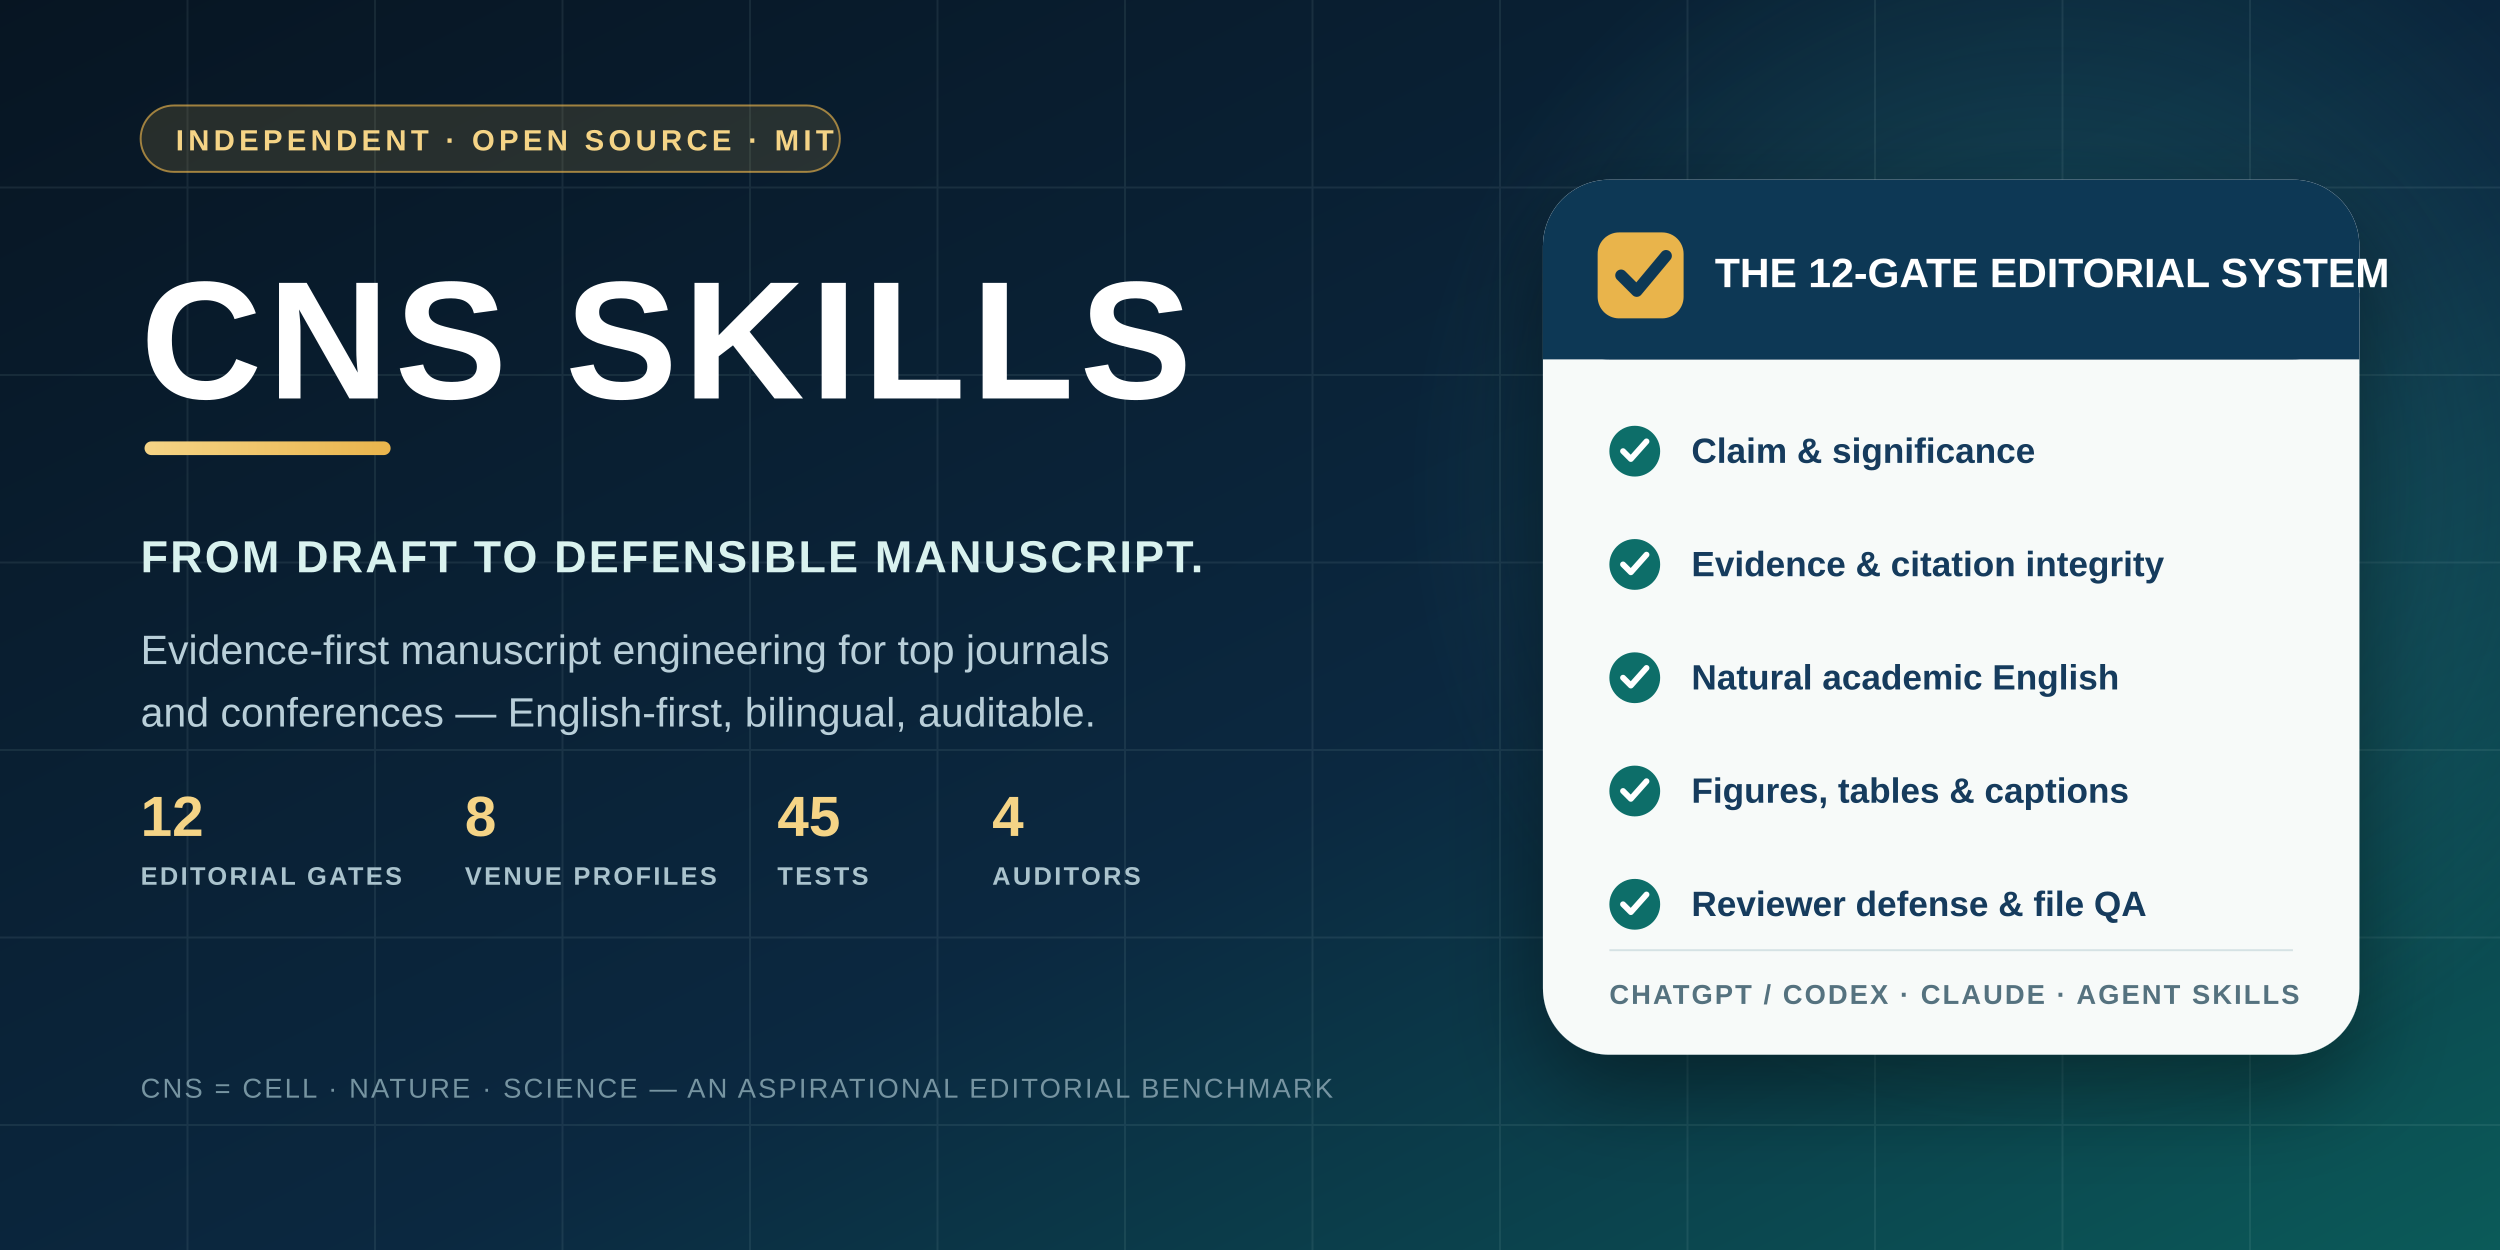
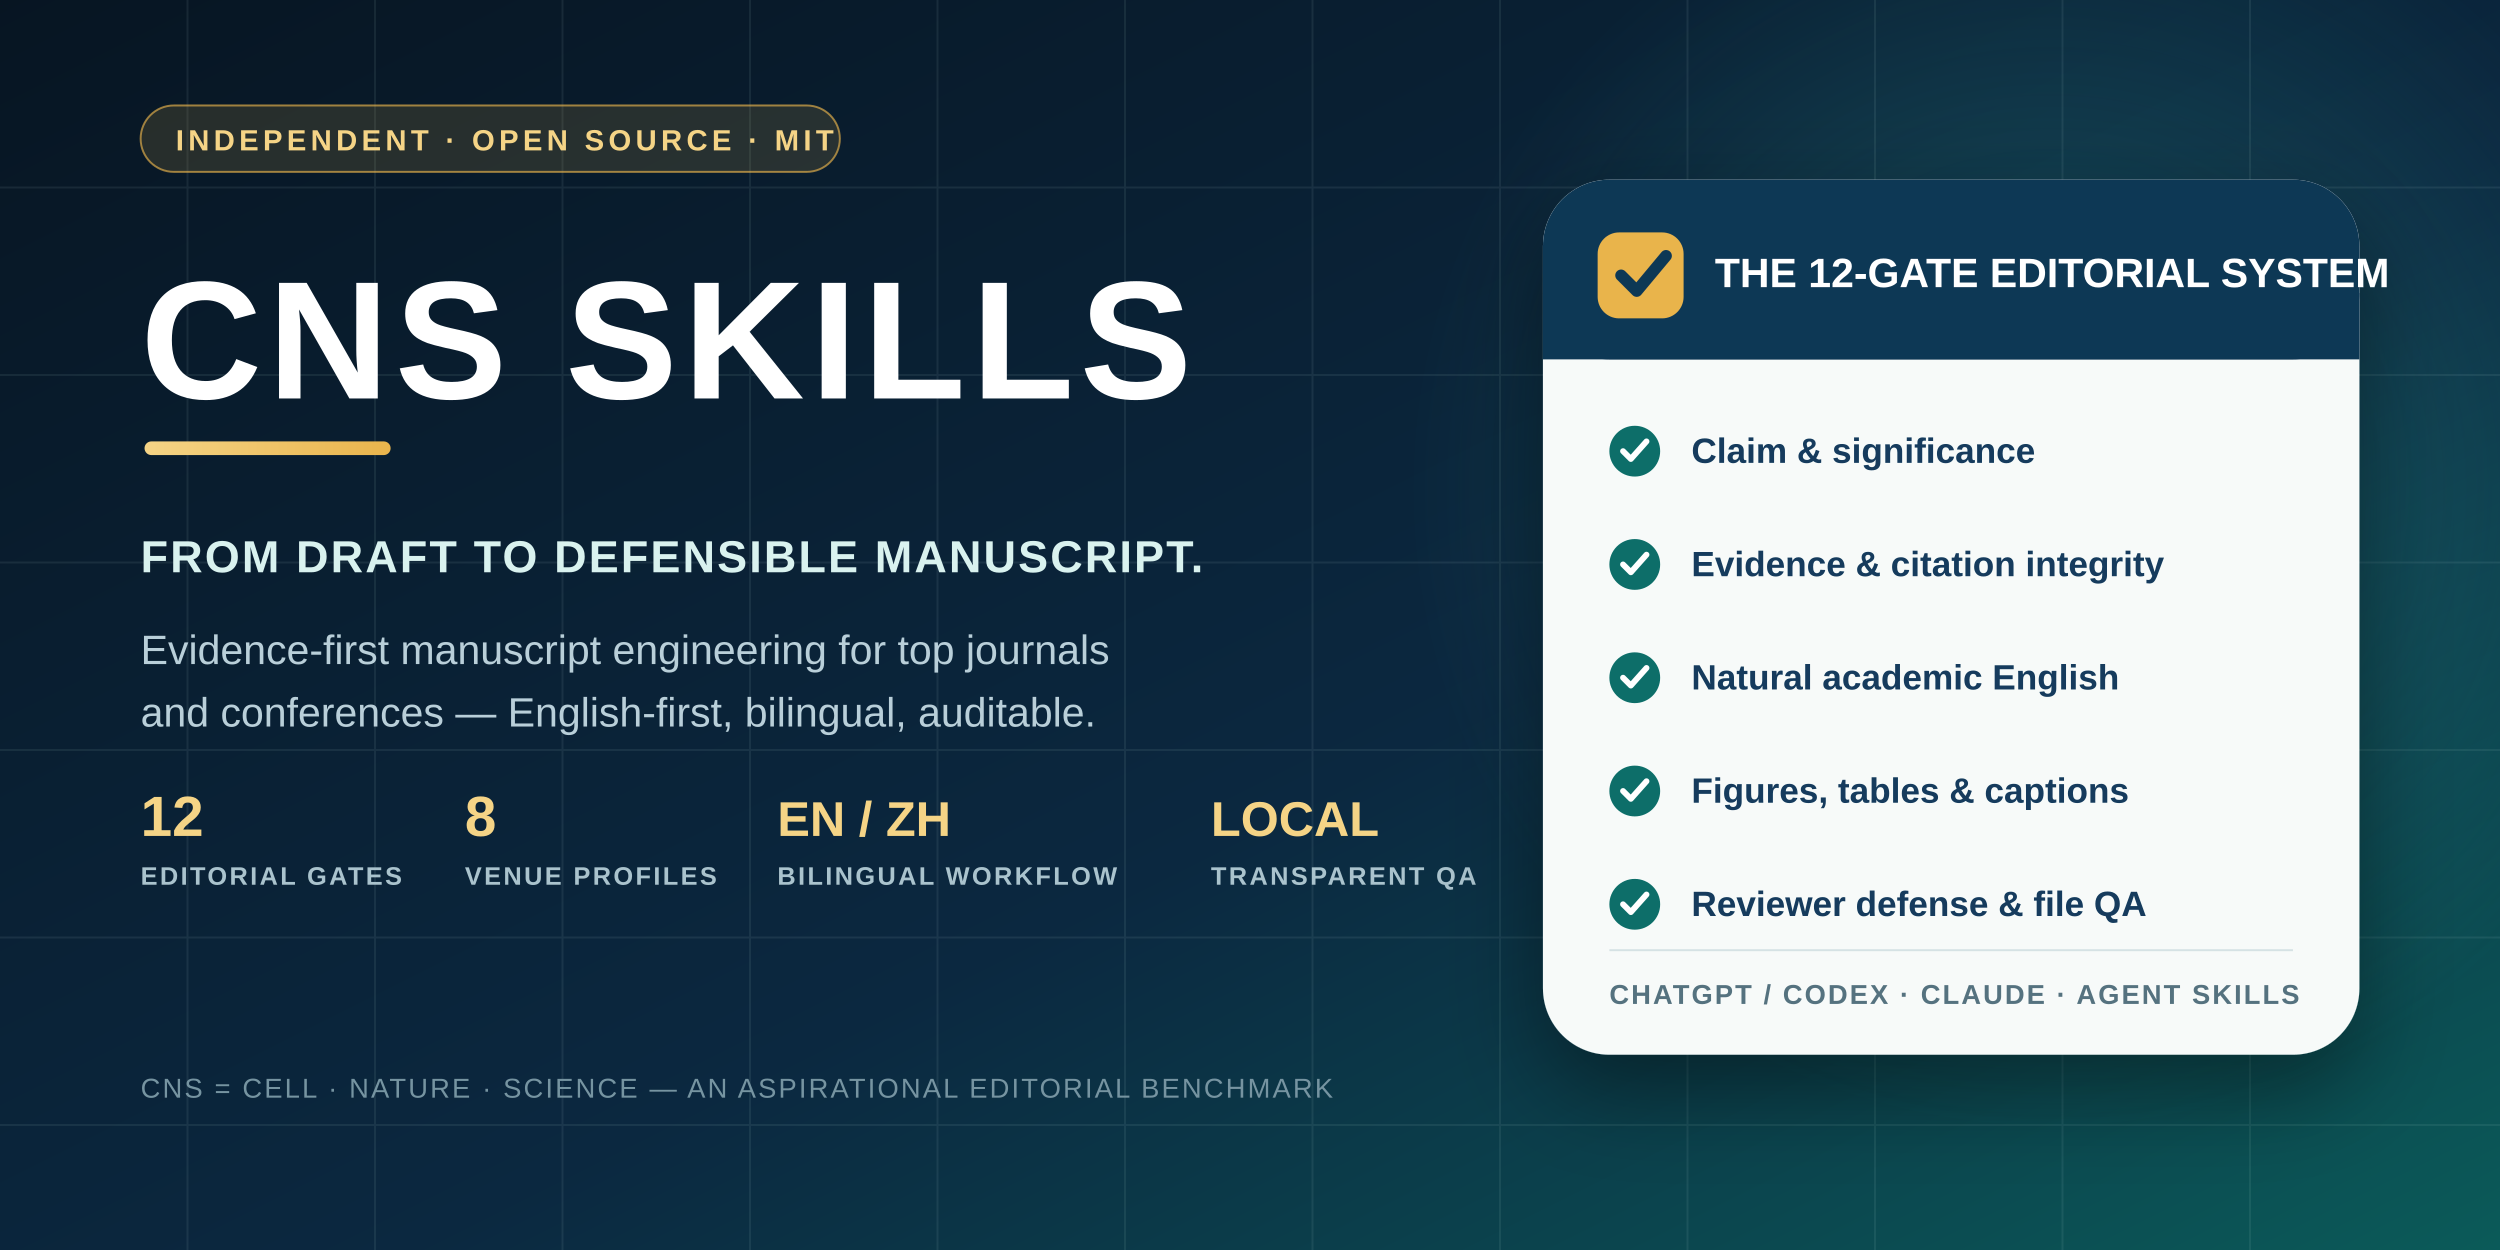
<svg xmlns="http://www.w3.org/2000/svg" width="1280" height="640" viewBox="0 0 1280 640" role="img" aria-labelledby="title desc">
  <defs>
    <linearGradient id="bg" x1="0" y1="0" x2="1" y2="1">
      <stop offset="0" stop-color="#071522" />
      <stop offset="0.58" stop-color="#0B2840" />
      <stop offset="1" stop-color="#0B5B59" />
    </linearGradient>
    <linearGradient id="gold" x1="0" y1="0" x2="1" y2="0">
      <stop offset="0" stop-color="#F5D486" />
      <stop offset="1" stop-color="#E9B44C" />
    </linearGradient>
    <radialGradient id="glow" cx="50%" cy="50%" r="50%">
      <stop offset="0" stop-color="#35B5AD" stop-opacity="0.32" />
      <stop offset="1" stop-color="#35B5AD" stop-opacity="0" />
    </radialGradient>
    <filter id="shadow" x="-30%" y="-30%" width="160%" height="160%">
      <feDropShadow dx="0" dy="18" stdDeviation="24" flood-color="#02070D" flood-opacity="0.42" />
    </filter>
  </defs>
  <rect width="1280" height="640" fill="url(#bg)" />
  <circle cx="1050" cy="250" r="330" fill="url(#glow)" />
  <g opacity="0.08" stroke="#D6F3EF" stroke-width="1">
    <path d="M0 96H1280M0 192H1280M0 288H1280M0 384H1280M0 480H1280M0 576H1280" />
    <path d="M96 0V640M192 0V640M288 0V640M384 0V640M480 0V640M576 0V640M672 0V640M768 0V640M864 0V640M960 0V640M1056 0V640M1152 0V640" />
  </g>
  <g transform="translate(72 54)">
    <rect x="0" y="0" width="358" height="34" rx="17" fill="#E9B44C" fill-opacity="0.14" stroke="#E9B44C" stroke-opacity="0.65" />
    <text x="18" y="23" fill="#F5D486" font-family="Arial, Helvetica, sans-serif" font-size="15" font-weight="700" letter-spacing="2.2">INDEPENDENT · OPEN SOURCE · MIT</text>
    <text x="0" y="150" fill="#FFFFFF" font-family="Arial, Helvetica, sans-serif" font-size="86" font-weight="800" letter-spacing="3">CNS SKILLS</text>
    <rect x="2" y="172" width="126" height="7" rx="3.5" fill="url(#gold)" />
    <text x="0" y="239" fill="#D9F2EF" font-family="Arial, Helvetica, sans-serif" font-size="23" font-weight="600" letter-spacing="1.1">FROM DRAFT TO DEFENSIBLE MANUSCRIPT.</text>
    <text x="0" y="286" fill="#B9CFD9" font-family="Arial, Helvetica, sans-serif" font-size="21">Evidence-first manuscript engineering for top journals</text>
    <text x="0" y="318" fill="#B9CFD9" font-family="Arial, Helvetica, sans-serif" font-size="21">and conferences — English-first, bilingual, auditable.</text>
    <g transform="translate(0 374)" font-family="Arial, Helvetica, sans-serif">
      <g>
        <text x="0" y="0" fill="#F5D486" font-size="29" font-weight="800">12</text>
        <text x="0" y="25" fill="#AAC3CD" font-size="13" font-weight="700" letter-spacing="1.2">EDITORIAL GATES</text>
      </g>
      <g transform="translate(166 0)">
        <text x="0" y="0" fill="#F5D486" font-size="29" font-weight="800">8</text>
        <text x="0" y="25" fill="#AAC3CD" font-size="13" font-weight="700" letter-spacing="1.2">VENUE PROFILES</text>
      </g>
      <g transform="translate(326 0)">
-         <text x="0" y="0" fill="#F5D486" font-size="29" font-weight="800">45</text>
-         <text x="0" y="25" fill="#AAC3CD" font-size="13" font-weight="700" letter-spacing="1.2">TESTS</text>
+         <text x="0" y="0" fill="#F5D486" font-size="25" font-weight="800">EN / ZH</text>
+         <text x="0" y="25" fill="#AAC3CD" font-size="13" font-weight="700" letter-spacing="1.2">BILINGUAL WORKFLOW</text>
      </g>
-       <g transform="translate(436 0)">
-         <text x="0" y="0" fill="#F5D486" font-size="29" font-weight="800">4</text>
-         <text x="0" y="25" fill="#AAC3CD" font-size="13" font-weight="700" letter-spacing="1.2">AUDITORS</text>
+       <g transform="translate(548 0)">
+         <text x="0" y="0" fill="#F5D486" font-size="25" font-weight="800">LOCAL</text>
+         <text x="0" y="25" fill="#AAC3CD" font-size="13" font-weight="700" letter-spacing="1.2">TRANSPARENT QA</text>
      </g>
    </g>
    <text x="0" y="508" fill="#7694A1" font-family="Arial, Helvetica, sans-serif" font-size="14" letter-spacing="1.1">CNS = CELL · NATURE · SCIENCE — AN ASPIRATIONAL EDITORIAL BENCHMARK</text>
  </g>
  <g transform="translate(790 92)" filter="url(#shadow)">
    <rect width="418" height="448" rx="34" fill="#F7FAF9" />
    <rect width="418" height="92" rx="34" fill="#113955" />
    <path d="M0 58H418V92H0Z" fill="#113955" />
    <rect x="28" y="27" width="44" height="44" rx="11" fill="#E9B44C" />
    <path d="M40 49l8 8 15-18" fill="none" stroke="#113955" stroke-width="6" stroke-linecap="round" stroke-linejoin="round" />
    <text x="88" y="55" fill="#FFFFFF" font-family="Arial, Helvetica, sans-serif" font-size="21" font-weight="700">THE 12-GATE EDITORIAL SYSTEM</text>
    <g transform="translate(34 126)" font-family="Arial, Helvetica, sans-serif">
      <g transform="translate(0 0)">
        <circle cx="13" cy="13" r="13" fill="#0B6E69" />
        <path d="M7 13l4 4 8-9" fill="none" stroke="#FFFFFF" stroke-width="3" stroke-linecap="round" stroke-linejoin="round" />
        <text x="42" y="19" fill="#123B5D" font-size="18" font-weight="700">Claim &amp; significance</text>
      </g>
      <g transform="translate(0 58)">
        <circle cx="13" cy="13" r="13" fill="#0B6E69" />
        <path d="M7 13l4 4 8-9" fill="none" stroke="#FFFFFF" stroke-width="3" stroke-linecap="round" stroke-linejoin="round" />
        <text x="42" y="19" fill="#123B5D" font-size="18" font-weight="700">Evidence &amp; citation integrity</text>
      </g>
      <g transform="translate(0 116)">
        <circle cx="13" cy="13" r="13" fill="#0B6E69" />
        <path d="M7 13l4 4 8-9" fill="none" stroke="#FFFFFF" stroke-width="3" stroke-linecap="round" stroke-linejoin="round" />
        <text x="42" y="19" fill="#123B5D" font-size="18" font-weight="700">Natural academic English</text>
      </g>
      <g transform="translate(0 174)">
        <circle cx="13" cy="13" r="13" fill="#0B6E69" />
        <path d="M7 13l4 4 8-9" fill="none" stroke="#FFFFFF" stroke-width="3" stroke-linecap="round" stroke-linejoin="round" />
        <text x="42" y="19" fill="#123B5D" font-size="18" font-weight="700">Figures, tables &amp; captions</text>
      </g>
      <g transform="translate(0 232)">
        <circle cx="13" cy="13" r="13" fill="#0B6E69" />
        <path d="M7 13l4 4 8-9" fill="none" stroke="#FFFFFF" stroke-width="3" stroke-linecap="round" stroke-linejoin="round" />
        <text x="42" y="19" fill="#123B5D" font-size="18" font-weight="700">Reviewer defense &amp; file QA</text>
      </g>
    </g>
    <rect x="34" y="394" width="350" height="1" fill="#D5E2E4" />
    <text x="34" y="422" fill="#55727F" font-family="Arial, Helvetica, sans-serif" font-size="14" font-weight="700" letter-spacing="1.05">CHATGPT / CODEX · CLAUDE · AGENT SKILLS</text>
  </g>
</svg>
